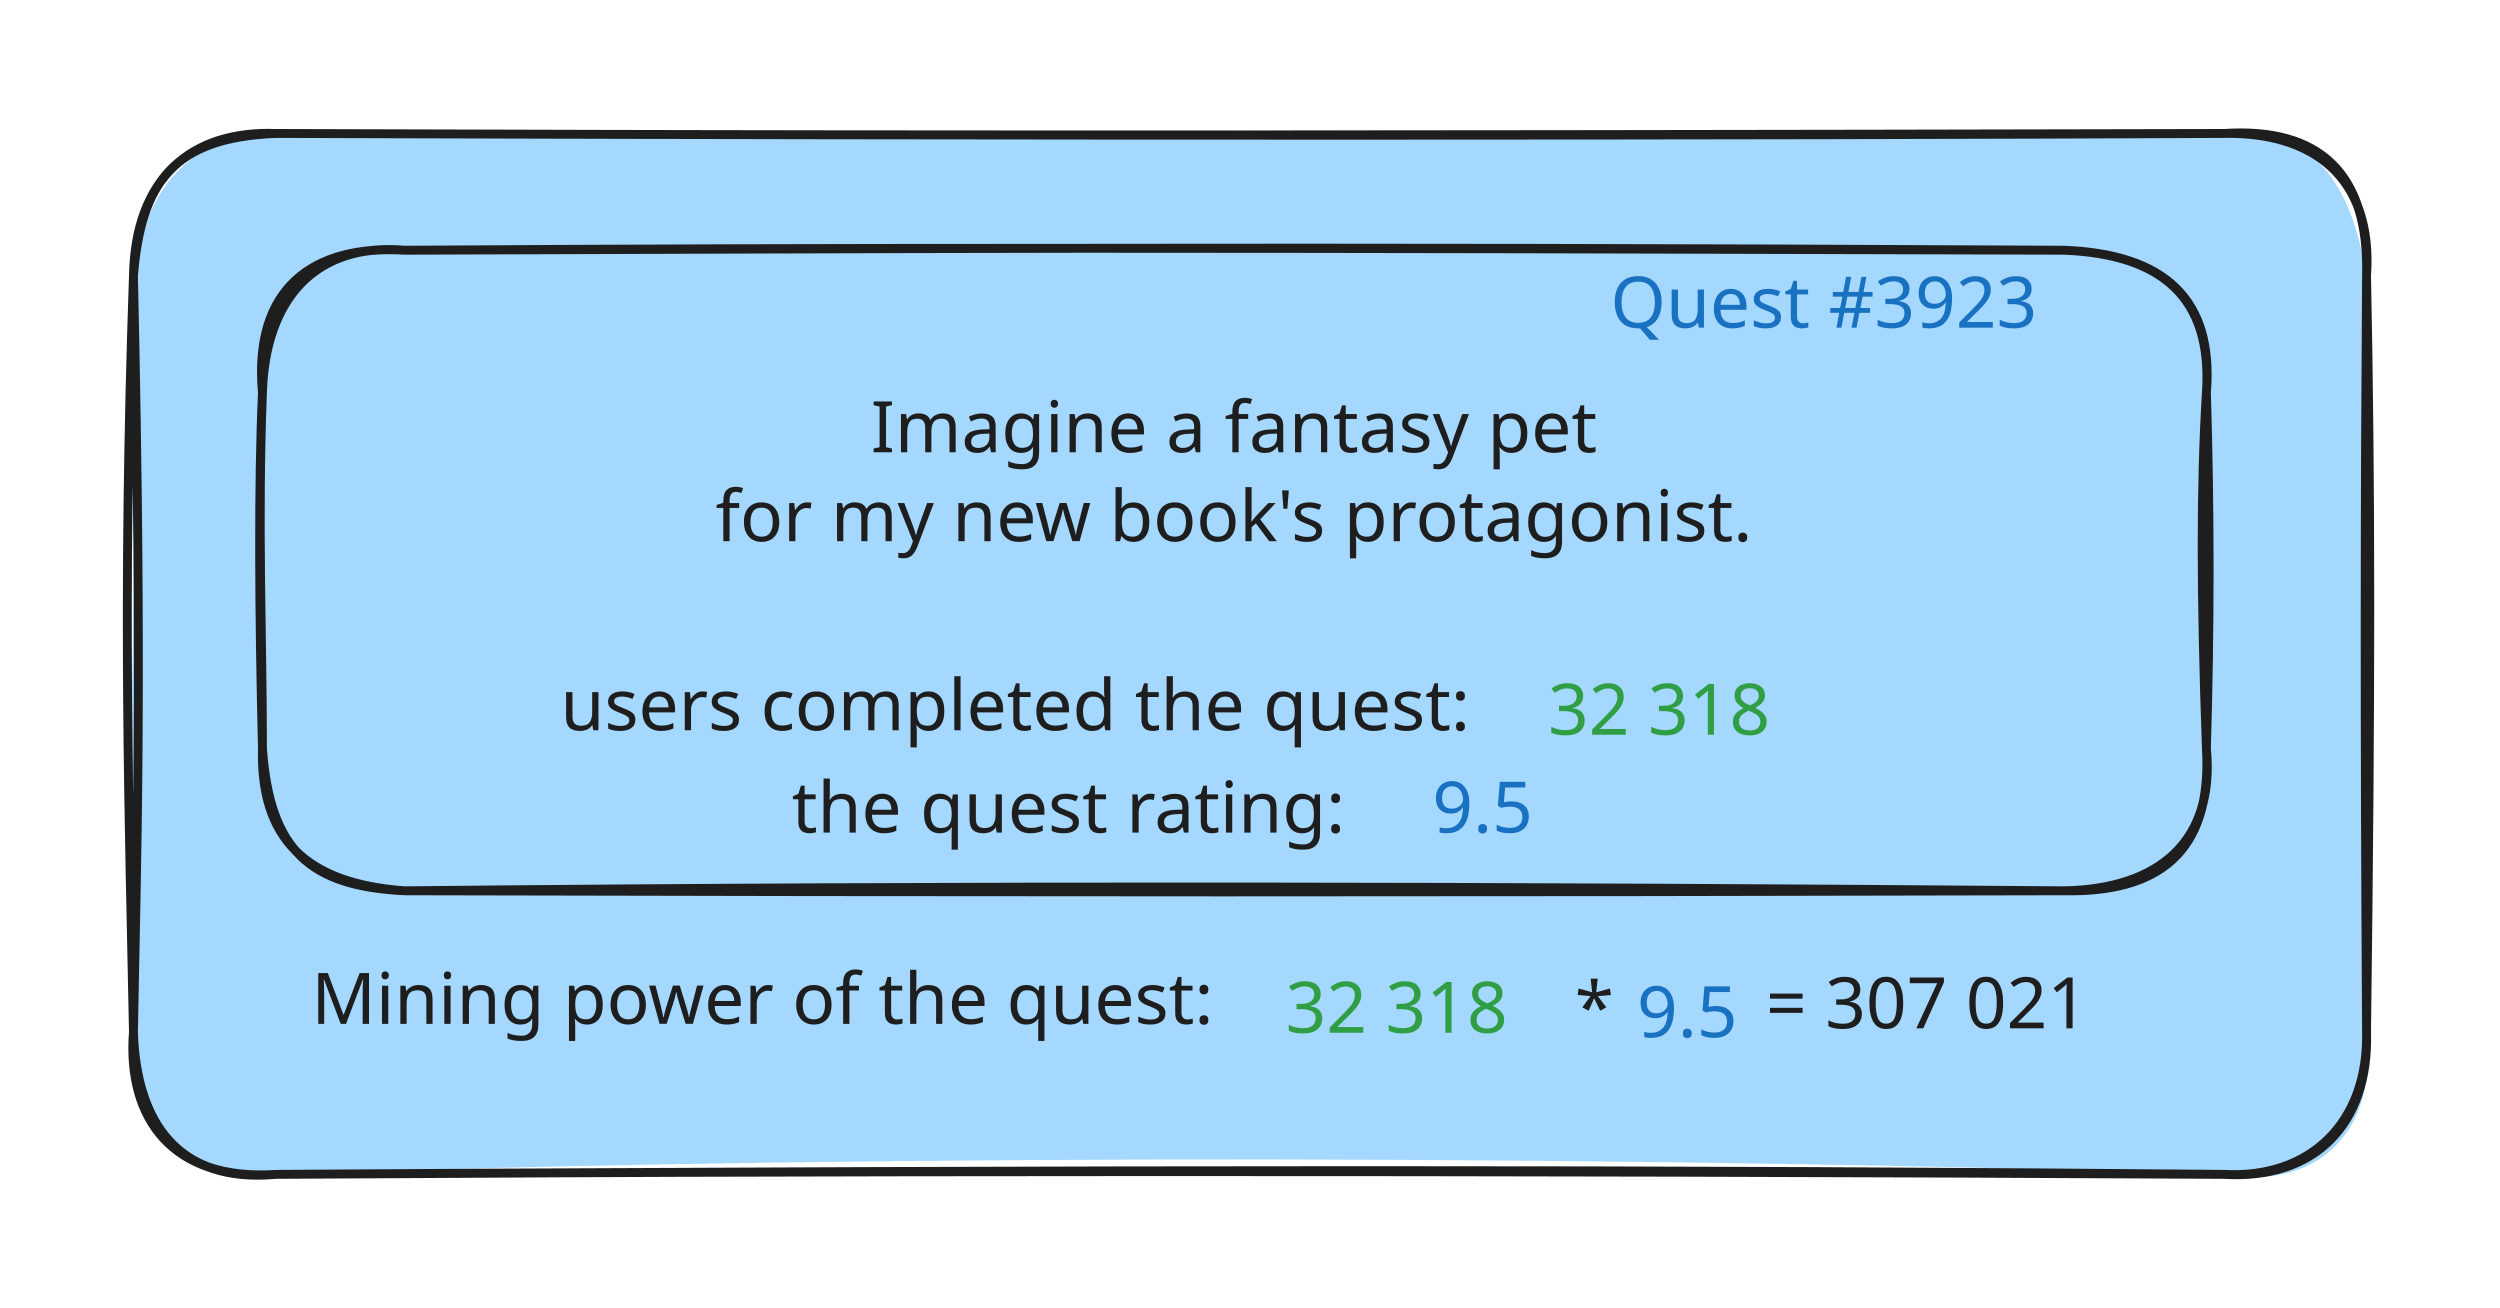
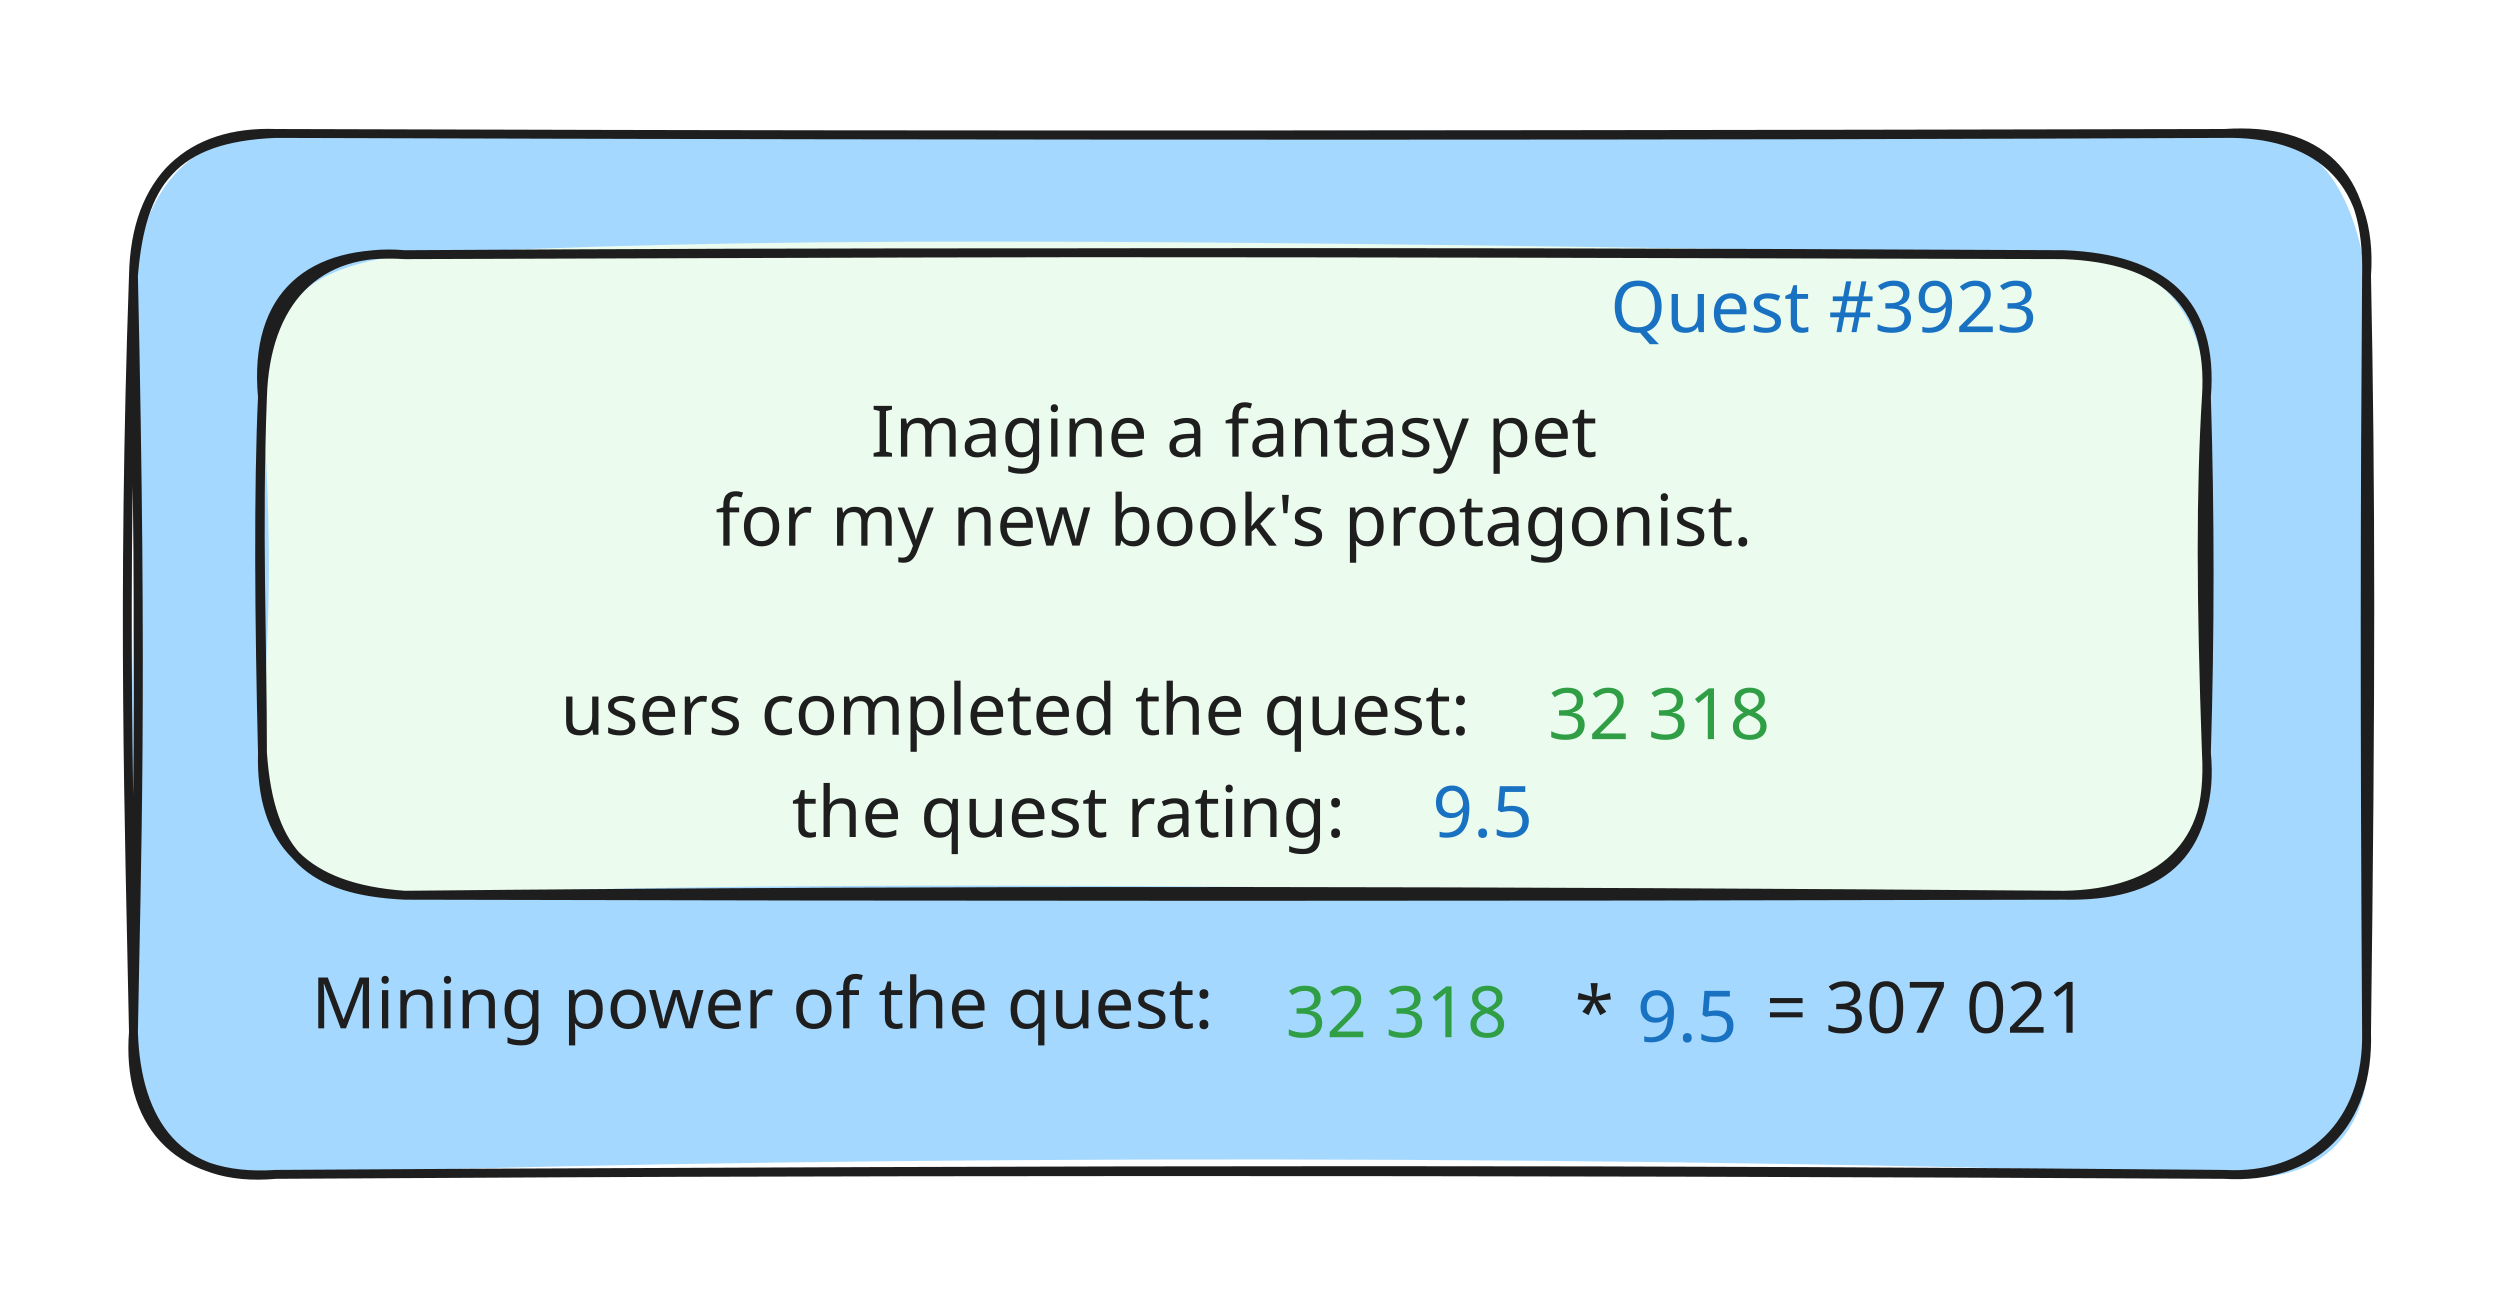
<svg xmlns="http://www.w3.org/2000/svg" version="1.1" viewBox="0 0 562 294" width="562" height="294">
  
-   eyJ2ZXJzaW9uIjoiMSIsImVuY29kaW5nIjoiYnN0cmluZyIsImNvbXByZXNzZWQiOnRydWUsImVuY29kZWQiOiJ4nO2aW0/bSFx1MDAxNMff+Vx1MDAxNFb6sFK1ded+QdpcdTAwMDfupFx1MDAxNNJwbdldIZNMXHUwMDEyXHUwMDEzx3bsSUOo+t13bCB2XHUwMDAyXHUwMDAxpzTB212QXCJ5Zpwzc/z/zTlnnG8rllXRo1BVVq2Kum44ntuMnGHl96T9q4piN/BNXHUwMDE3Sq/jYFx1MDAxMDXSkVx1MDAxZK3DePX9eydcZu22qy+DoGs3gt7tbcpTPeXr2Fxm/NNcXFvWt/QzZyhSXHLt+G1PpTekXZktyqdcdTAwMWJcdTAwMGZcdTAwMDI/NStcYiWSXHTGxlx1MDAwM9x401jTqml6W45cdTAwMTerrCdpqlxcjVx1MDAxYbsnUdNjJ0en4XFcdTAwMTSp2p4nMqMt1/OO9MhLJ1x1MDAxNVx1MDAwN2btWV+so6Crztym7tw7INc+664oXHUwMDE4tDu+ipPFw3FrXHUwMDEwOlxyV4+SNlx1MDAwMMatt1x1MDAxZVi1spZrc4U5XHUwMDFkX6d3cGrnmm7Nb1x1MDAwNF5cdTAwMTAl5t9AlfxnXHUwMDEzuHRcdTAwMWHdtpmF38zGOLQpWq1szPBuUVx1MDAxNGTL6ii33dHJSjHJjKnUs5AjJohxfTY8MVx1MDAxMVab6TP+O/Nn5PRUNbnFXHUwMDFmeF7eKX7zzin3WsjUgO9avmdrSMZv5VSUWVx1MDAxOIRNR99PXG5IKlx1MDAwMUBS4nG/5/rdafNe0OhmXG5ZydmaT5h4tjIpo0xgLHBhZdZcIq+lVWenN9yo84totDfwe7rcyiSATChcdTAwMTOBadtzyVJHjlx1MDAxZodOZFx1MDAxZfJDaVx1MDAxMsxcdTAwMWZKXHUwMDEzXHUwMDEybMv8XHUwMDFmn1aqIFx1MDAxY3NcdTAwMDGALJ1QXHUwMDA1pEBcdTAwMTL0s4Sq1bV+TKMo91x1MDAxNKc0SiTCXHUwMDAyYFhcXKN7dDg81P76+prfXHUwMDEyh5fyxr9cdTAwMWXVS65RXHUwMDBlJzUquf2izfNJlVwiSGyOqaBcdTAwMTRcdTAwMDJEsVx1MDAwNOyhaFx1MDAxMZhcdTAwMTYp5pJIylx1MDAwMH+5SCc65lIjgVLCOdSYzSrw9ZF7k7hcdTAwMWWyidZtp+d6o4lHl8rUeHFcdTAwMTBcdTAwMWItWiZDXGJTvVm6o6z+QMV6tTIxds1z24mMK55qTepbuyY3XHUwMDE5d+sgzHpcdTAwMWLGtuP6KnroqyBy267veMdzzMP4Qu2Ot1x1MDAxY1x1MDAxYtGcPGKV9KZb0Vx1MDAwZuGZXHUwMDBi5FN0XCJGXHUwMDE4h4xcdTAwMTen89w5PzlZO/5ytPbRP4yGN31w2f5UbjpNwmFcdTAwMGJu5E8kYUjkeUlhxVx1MDAwYkRcdTAwMTVLXHUwMDFimFxyXHUwMDEwXHUwMDEzhFx1MDAwNIWUPZL6kFx1MDAwN6hcdTAwMWFaXHUwMDA0XHUwMDAyXHUwMDEwvS6rWDA8T4rzMlarPccwoyzHfJlcdTAwMDErXHUwMDFlWaHS1l9+K4is3sjy1dBK8v3fYiuMXHUwMDAy7bRcdTAwMDPfjbU9g+OGWZ+KXHUwMDE2QPJLZ1mIcvxjlMNcXFx1MDAxMJrCXHUwMDFjXHUwMDEyQSSGKJdKPsf5p6NcYlx1MDAxZW9XzzpcdTAwMWJnXz19cLVcdTAwMWb4tF1yzlEm1+RcdTAwMGWMwFx1MDAwMqMwxNQmlEqYhGIsTaVSJFxuM8xcdIRcdTAwMTC9blx1MDAxNKYkXHUwMDE3XHUwMDEyXHUwMDE2TfY42lmRo12/veTg+4T5RcZcXIhmpsRcdTAwMTBwXHUwMDAzJFx1MDAwMHPQ2Fx1MDAwZut+a1+qrWvc39mPt3vkbLtWblx1MDAxYZmcpFx1MDAxMUnxXHUwMDA0jaglXHUwMDE1IT9OI+U2p6Y0k8h4ljCR0/dcdTAwMTM0clx1MDAwMyNcdTAwMTFcIrdvvFx1MDAwNo2YUbE0XHUwMDFhMbIwXHUwMDE0y0Vw2uZCuWMzuTNuplx1MDAwMiCYmXtcdTAwMGW77aub6uaZPsZVv36maXXw+fpit+TYsWxXKVx1MDAxMFx1MDAwNCWHXHL0gvyW2Fx1MDAwMFLJgKFcdTAwMWRTiYthXHUwMDA3uWFUXHUwMDAw8apBkFKcm8CisZM2XS5zXHUwMDEzXHUwMDA2XHUwMDE3XHRcdTAwMWNcIjPPJ5GpvKTZlotXl1x1MDAxYrI5/Fx1MDAwMFx1MDAxYjV2fqFcdTAwMGX321x1MDAxN9U2rp2WXHUwMDFiOFx1MDAwMidPzjHDizz7XHUwMDAxzDZ1meDMlJSc42JZpyk8iSnmXGLLJrZ84lx1MDAxMJT5zXnRxO27vsn2rDBcdTAwMTiqyFxuWq92+FNkXHUwMDFlXHUwMDBi5Vx1MDAxM8w8/Vx1MDAxMVx1MDAxNFx1MDAxMcY5KFx1MDAxZVx1MDAxMD+QsF9rdEknXFzzO+Bib1x1MDAxOJxs98vNJ5PS5phcdTAwMDGEJJFcYoos1bp9m8CnZvLzgiOEJvRcIi4pgSA5+ilcdTAwMWFcdTAwMWKpyVxipXhNVE1tXHUwMDBi4PLOfuppefZcdTAwMDZLhJd9oPOo6YWexc6MlqZ6MfLEufPx52isXHUwMDEzf3dr/eaT6K3Xtljv1Fx1MDAwMKCuS04jnnybZ2qf0lWFXHUwMDEwUESJoeA181NcdTAwMDRcdTAwMTlGLC/J/8vCl2CHplx1MDAxYsenMWZcdTAwMGXQ8E+LR8F3pydcdTAwMWY/f9yMI3BQXHUwMDEze11vR3S1V3LuZPZy+nnuXpqlXG7z8Fxmd4yDu9BXXGI7XGIlxZiJn/BcdTAwMWH934Ld2+VcdTAwMTL3dkmwkenG/NEnglx1MDAwNOHiQe5gXHUwMDE0vVx1MDAxYl7uk6v4lF7Wdusm1q1tllx1MDAxYjZcdTAwMGWnXkQwVrozXHUwMDE4k1xyY0lEtsBfnrVf91xixuyxM4FjnFx1MDAwMYl4cd5OP1xmWo57ftI//lx1MDAwMt2dTVx1MDAxN1x1MDAxZPfr+yXnLfdcdTAwMGKnW97IXCKDXHUwMDFitk2kkowkXHUwMDExXHUwMDBlSJxcdTAwMTWUT+AmXHUwMDAxXHUwMDA1QEL+XHUwMDFmSin/sDDgXHUwMDE2QHC51D1idi72zGfqw4pcdTAwMTOGR9p4sHL/qzzzyNzmnVx1MDAxYrIpVL66arj+tIZW7phO6FHpz/y+r3z/XHUwMDA3WMZxJSJ9
+   eyJ2ZXJzaW9uIjoiMSIsImVuY29kaW5nIjoiYnN0cmluZyIsImNvbXByZXNzZWQiOnRydWUsImVuY29kZWQiOiJ4nO2aW0/bSFx1MDAxNMff+Vx1MDAxNFb6sFK1ded+QdpcdTAwMDfupFx1MDAxNNJwbdldISeZJCaO7diThlD1u+/YQOxcdTAwMDRcdTAwMDKm1CHbXZBcInlmnDNz/P/NOWecbyuWVdHjUFVWrYq6ajqe24qcUeX3pP2rimI38E1cdTAwMTdKr+NgXHUwMDE4NdORXa3DePX9eydcZu2Oq1x1MDAxYkHQs5tB/+Y25am+8nVsXHUwMDA2/mmuLetb+pkzXHUwMDE0qaZ2/I6n0lx1MDAxYtKuzFx1MDAxNlx1MDAxNbONXHUwMDA3gZ+aRYBcdEIph2Qywo03jTmtWqa77XixynqSpsrluLl7XHUwMDEytTx2cnRcdTAwMWFcdTAwMWVHkarteVwis9p2Pe9Ij710VnFgXHUwMDE2n/XFOlxueurMbenunVx1MDAwN3Lt8+6KgmGn66s4WT2ctFx1MDAwNqHTdPU4aVx1MDAwM2DSeuOCVStruTJXmNPJdXpcdTAwMDcndq7pxvxG4Fx1MDAwNVFi/lxyVMl/NoGG0+x1zCz8VjbGoS3RbmdjRreLoiBbVle5na5OVooz98Yq9SzkyHieSJZcck9MhNVW+pD/zvxcdTAwMTk5fVVNbvGHnpd3it+6dcqdXHUwMDE4Mjng25bv2Vx1MDAxYZLxWzlcdTAwMTllXHUwMDE2hmHL0XeTXHUwMDAykkpAXHUwMDA1RnLS77l+b9a8XHUwMDE3NHuZQlZytp6nTEzlPGlcdTAwMWHnQCogKCzMWuS1teru9EdcdTAwMWJ1flx1MDAxMY33hn5fL7cwXHQgU8JEYNb281SpXHUwMDFh7YZS91VJML+vSkiwLfN/fFakgnDMXHUwMDA1XHUwMDAwclx0Nco4puhnaVSrK/2QPFHuXHTOylNcIixcdTAwMDCGuLA+9+hodKj99fU1vy1cdTAwMGVcdTAwMWLy2r9cdTAwMWHXl1xcn1x1MDAxY07rU3L7Rfumjlx1MDAxYz9cdTAwMGWdyDzh+ypF0GzLmFxuSiFAXHUwMDE0m2f8wFZcbmZFirkkkjLAXy7SqY5nqFFAXHUwMDAypYTPUGM2q8DXR+514nrIplq3nb7rjadcdTAwMWVdKlPjxWFstGiZ7CBM9WbprrJcdTAwMDZDXHUwMDE169XK1Ng1z+0kMq54qj2tb+2avGTSrYMw621cdTAwMWHbjuur6L6vgsjtuL7jXHUwMDFkP2NcdTAwMWXGXHUwMDE3aney5diI5uRcdTAwMTGrpDfdin5cYs9cXFxmn81rXHUwMDE4YVx1MDAxY5o9ojCd5875ycna8ZejtY/+YTS6XHUwMDFlgEbn03LTaXJccltwI39cIlx0Q1wiz0tcbisuXHUwMDExVSxtYDZATFx1MDAxMFx1MDAxMlx1MDAxNFL2QNZD7qFqaFx1MDAxMVxiQPS6rGLBMM7rs1RWq33HMKMsx3yZXHUwMDAxK1x1MDAxZVuh0tZffjuIrP7Y8tXISnL932IrjFx1MDAwMu10XHUwMDAy3421PYfjplmfikog+aWzLEQ5/jHKYS5cYs1gXHUwMDBliSBcdTAwMTJDRDNBPcX5p6NcYlx1MDAxZW9Xz7pcdTAwMWJnXz19cLlcdTAwMWb4tLPknKNMrslcdTAwMWRcdTAwMTiBXHUwMDEyozDE1DYloYRJKMbSXHUwMDE0KUWiMMOcQFxi0etGYUpyIaFssifRzopcdTAwMWPt+p1cdTAwMDVcdTAwMDffR8yXXHUwMDE5cyGam1x1MDAxMkPAXHKQXHUwMDAwPIPGQVj32/tSbV3hwc5+vN0nZ9u15aaRyWlcdTAwMWGRXHUwMDE0j9CI2lJcdTAwMTHy4zRSbnNqSjOJjGdcdFx1MDAxMzl9P0IjNzBcdTAwMTIhcvvGa9CIWe7gqWxcdTAwMWExsjBcdTAwMTSLRXDWZqncsbncXHUwMDE5N1NcdTAwMDFcdTAwMTDMzD2F3fbldXXzTFx1MDAxZuOqXz/TtDr8fHWxu+TYsWxXKVx1MDAxMFx1MDAwNCWHTfSC/JbYXHUwMDAwUsmAoVx1MDAxZFOJi2FcdTAwMDe5YVRcdTAwMDDxqkGQUpybQNnYSZsulrkpg2VcdTAwMDKHXGKfbZ1Ul6bykmZbLl5dbsjW6Fx1MDAwM2zW2PmFOtzvXFxUO7h2utzAXHUwMDExOH1ojlx1MDAxOS7z7Fx1MDAwNzDb1GWCM1NSco6LZZ2m8CSmmCMsm9jiiUNQ5jfnsonbd32T7VlhMFKRXHUwMDE1tF/t8KfIPErlXHUwMDEzzD39XHUwMDExXHUwMDE0XHUwMDExxjkoXHUwMDFlXHUwMDEwP5BwUGv2SDdcXPO74GJvXHUwMDE0nGxcdTAwMGaWm08mpc0xXHUwMDAzXGJJXCJcdTAwMTFcdTAwMTRZqnXzJoHPzOTnXHUwMDA1R1xiTehFXFxSXHUwMDAyQXL0UzQ2UpNcdTAwMTFK8ZqomtpcdTAwMTbAxZ391NPy7FxyllxiL/pA50HTpZ7Fzo2Wpnox8sS58/GnaKxcdTAwMTN/d2v9+pPor9e2WP/UXHUwMDAwoK6WnEY8/SbP1D5LV1x1MDAxNUJAXHUwMDExJYaC18xPXHUwMDExZFx1MDAxOLG8JP8vXHUwMDBiX4JcdTAwMWSabZycxpg5QMM/LVx1MDAxZVx1MDAwNd+dnnz8/HEzjsBBTez1vFx1MDAxZNHT3pJzJ7OX009z99IsVZiHZ7hjXHUwMDFj3Ia+QthBKCnGTPyE1+j/XHUwMDE27N4ulri3XHUwMDBigo3MNuaPPlx1MDAxMSRcYlx1MDAxN1x1MDAwZnJcdTAwMDfj6N2osU8u41PaqO3WTaxb21xcbtg4nHlcdTAwMTHB2NKdwZhsXHUwMDE4S1wislx1MDAwNf7yrP26RzBmj51cdTAwMGJcdTAwMWPjXGZIxIvzdvph2Hbc85PB8Vx1MDAxN+jubLroeFDfX3LeSGbrhjdSZnDDtolUkpEkwlx1MDAwMYmzgvJcdTAwMTHcJKBcdTAwMDBIyP9DKeVcdTAwMWZcdTAwMTZcdTAwMDbcXHUwMDAyXGIulrpcdTAwMDfMPos985n6sOKE4ZE2XHUwMDFlrNz9Ks88Mrd164ZsXG6Vr65cdTAwMWGtP66hlVumXHUwMDEzelT6M7/vK9//XHUwMDAxln5u2yJ9
  <defs>
    <style class="style-fonts">
      @font-face {
        font-family: "Virgil";
        src: url("https://unpkg.com/@excalidraw/excalidraw@undefined/dist/excalidraw-assets/Virgil.woff2");
      }
      @font-face {
        font-family: "Cascadia";
        src: url("https://unpkg.com/@excalidraw/excalidraw@undefined/dist/excalidraw-assets/Cascadia.woff2");
      }
      @font-face {
        font-family: "Assistant";
        src: url("https://unpkg.com/@excalidraw/excalidraw@undefined/dist/excalidraw-assets/Assistant-Regular.woff2");
      }
    </style>
  </defs>
  <rect x="0" y="0" width="562" height="294" fill="transparent" />
  <g stroke-linecap="round" transform="translate(30 30) rotate(0 251 117)">
    <path d="M32 0 C137.7 0.64, 243.92 -1.75, 470 0 C490.15 -1.52, 498.5 11.05, 502 32 C501.23 92.04, 499.98 145.68, 502 202 C504.81 226.31, 488.86 237.54, 470 234 C302.95 228.74, 133.84 230.39, 32 234 C7.22 235.23, 3.34 224.16, 0 202 C-2.38 155.67, 1.25 114.85, 0 32 C2.87 10.91, 13.92 0.01, 32 0" stroke="none" stroke-width="0" fill="#a5d8ff" />
    <path d="M32 0 C199.26 0.56, 365.86 0.5, 470 0 M32 0 C137.5 0.36, 243.25 0.52, 470 0 M470 0 C489.65 -0.37, 503.57 9.57, 502 32 M470 0 C491.34 -1.39, 502.61 8.89, 502 32 M502 32 C502.96 79.51, 502.98 125.21, 502 202 M502 32 C501.63 82.78, 501.55 131.04, 502 202 M502 202 C502.66 222.86, 490.2 235.22, 470 234 M502 202 C502.44 222.57, 489.13 235.04, 470 234 M470 234 C347.19 232.87, 223.64 232.88, 32 234 M470 234 C304.59 233.11, 139.9 233.23, 32 234 M32 234 C10.17 235.97, 0.64 222.5, 0 202 M32 234 C8.81 235.58, -1.51 221.45, 0 202 M0 202 C-0.91 155.32, -2.59 105.97, 0 32 M0 202 C0.66 163.76, 2.12 126.37, 0 32 M0 32 C1.7 11.04, 8.99 0.91, 32 0 M0 32 C0.41 10.05, 12.92 -0.69, 32 0" stroke="#1e1e1e" stroke-width="2" fill="none" />
  </g>
-   <g stroke-linecap="round" transform="translate(59 56.25) rotate(0 218.5 72)">
+   <g stroke-linecap="round" transform="translate(59 57.25) rotate(0 218.5 72)">
+     <path d="M32 0 C108.52 -4.04, 187.51 -3.8, 405 0 C427.12 0.83, 436.02 12.86, 437 32 C436.06 57.98, 433.91 84.23, 437 112 C439.84 134.77, 422.9 142.44, 405 144 C268.92 143.06, 135.02 139.63, 32 144 C9.8 144.61, 2.62 131.72, 0 112 C0.46 89.97, 3.01 76.81, 0 32 C2.06 10.42, 9.3 3.26, 32 0" stroke="none" stroke-width="0" fill="#ebfbee" />
    <path d="M32 0 C130.55 -0.27, 228.12 -0.91, 405 0 M32 0 C127.63 -0.6, 223.07 -0.55, 405 0 M405 0 C427.43 0.87, 438.74 10.87, 437 32 M405 0 C426.85 0.89, 438.43 10.47, 437 32 M437 32 C435.71 53.1, 435.75 76.73, 437 112 M437 32 C437.82 58.29, 437.81 85.24, 437 112 M437 112 C438.97 132.53, 426.69 143.62, 405 144 M437 112 C438.38 135.56, 426 144.42, 405 144 M405 144 C282.57 143.04, 159.74 142.7, 32 144 M405 144 C278.36 144.35, 151.72 144.33, 32 144 M32 144 C9.64 142.42, -0.54 132.13, 0 112 M32 144 C10.81 142.98, 1.63 135.09, 0 112 M0 112 C-0.73 82.22, -0.95 52.58, 0 32 M0 112 C0 86.99, -1.13 61.64, 0 32 M0 32 C0.63 10.71, 12.12 -1.74, 32 0 M0 32 C-2.11 8.61, 11.27 -1.28, 32 0" stroke="#1e1e1e" stroke-width="2" fill="none" />
  </g>
-   <g transform="translate(126 151.75) rotate(0 107.3679 10)">
+   <g transform="translate(126 152.75) rotate(0 107.3679 10)">
    <text x="0" y="0" font-family="Virgil, Segoe UI Emoji" font-size="16px" fill="#1e1e1e" text-anchor="start" style="white-space: pre;" direction="ltr" dominant-baseline="text-before-edge">users completed the quest:</text>
  </g>
-   <g transform="translate(157.8779 89.25) rotate(0 119.5119 20)">
+   <g transform="translate(157.8779 90.25) rotate(0 119.5119 20)">
    <text x="119.512" y="0" font-family="Virgil, Segoe UI Emoji" font-size="16px" fill="#1e1e1e" text-anchor="middle" style="white-space: pre;" direction="ltr" dominant-baseline="text-before-edge">Imagine a fantasy pet </text>
    <text x="119.512" y="20" font-family="Virgil, Segoe UI Emoji" font-size="16px" fill="#1e1e1e" text-anchor="middle" style="white-space: pre;" direction="ltr" dominant-baseline="text-before-edge">for my new book's protagonist.</text>
  </g>
-   <g transform="translate(178 174.75) rotate(0 67.72796 10)">
+   <g transform="translate(178 175.75) rotate(0 67.72796 10)">
    <text x="0" y="0" font-family="Virgil, Segoe UI Emoji" font-size="16px" fill="#1e1e1e" text-anchor="start" style="white-space: pre;" direction="ltr" dominant-baseline="text-before-edge">the quest rating:</text>
  </g>
-   <g transform="translate(348 152.75) rotate(0 28.87999 10)">
+   <g transform="translate(348 153.75) rotate(0 28.87999 10)">
    <text x="0" y="0" font-family="Virgil, Segoe UI Emoji" font-size="16px" fill="#2f9e44" text-anchor="start" style="white-space: pre;" direction="ltr" dominant-baseline="text-before-edge">32 318</text>
  </g>
-   <g transform="translate(322 174.75) rotate(0 12.00798 10)">
+   <g transform="translate(322 175.75) rotate(0 12.00798 10)">
    <text x="0" y="0" font-family="Virgil, Segoe UI Emoji" font-size="16px" fill="#1971c2" text-anchor="start" style="white-space: pre;" direction="ltr" dominant-baseline="text-before-edge">9.5</text>
  </g>
-   <g transform="translate(70 217.75) rotate(0 103.4319 10)">
+   <g transform="translate(70 218.75) rotate(0 103.4319 10)">
    <text x="0" y="0" font-family="Virgil, Segoe UI Emoji" font-size="16px" fill="#1e1e1e" text-anchor="start" style="white-space: pre;" direction="ltr" dominant-baseline="text-before-edge">Mining power of the quest:</text>
  </g>
-   <g transform="translate(354.736 61.25) rotate(0 55.26398 10)">
+   <g transform="translate(354.736 62.25) rotate(0 55.26398 10)">
    <text x="55.264" y="0" font-family="Virgil, Segoe UI Emoji" font-size="16px" fill="#1971c2" text-anchor="middle" style="white-space: pre;" direction="ltr" dominant-baseline="text-before-edge">Quest #3923</text>
  </g>
-   <g transform="translate(289 219.75) rotate(0 28.87999 10)">
+   <g transform="translate(289 220.75) rotate(0 28.87999 10)">
    <text x="0" y="0" font-family="Virgil, Segoe UI Emoji" font-size="16px" fill="#2f9e44" text-anchor="start" style="white-space: pre;" direction="ltr" dominant-baseline="text-before-edge">32 318</text>
  </g>
-   <g transform="translate(354 219.75) rotate(0 4.127998 10)">
+   <g transform="translate(354 220.75) rotate(0 4.127998 10)">
    <text x="0" y="0" font-family="Virgil, Segoe UI Emoji" font-size="16px" fill="#1e1e1e" text-anchor="start" style="white-space: pre;" direction="ltr" dominant-baseline="text-before-edge">*</text>
  </g>
-   <g transform="translate(368 220.75) rotate(0 12.00798 10)">
+   <g transform="translate(368 221.75) rotate(0 12.00798 10)">
    <text x="0" y="0" font-family="Virgil, Segoe UI Emoji" font-size="16px" fill="#1971c2" text-anchor="start" style="white-space: pre;" direction="ltr" dominant-baseline="text-before-edge">9.5</text>
  </g>
-   <g transform="translate(397 218.75) rotate(0 41.55998 10)">
+   <g transform="translate(397 219.75) rotate(0 41.55998 10)">
    <text x="0" y="0" font-family="Virgil, Segoe UI Emoji" font-size="16px" fill="#1e1e1e" text-anchor="start" style="white-space: pre;" direction="ltr" dominant-baseline="text-before-edge">= 307 021</text>
  </g>
</svg>
